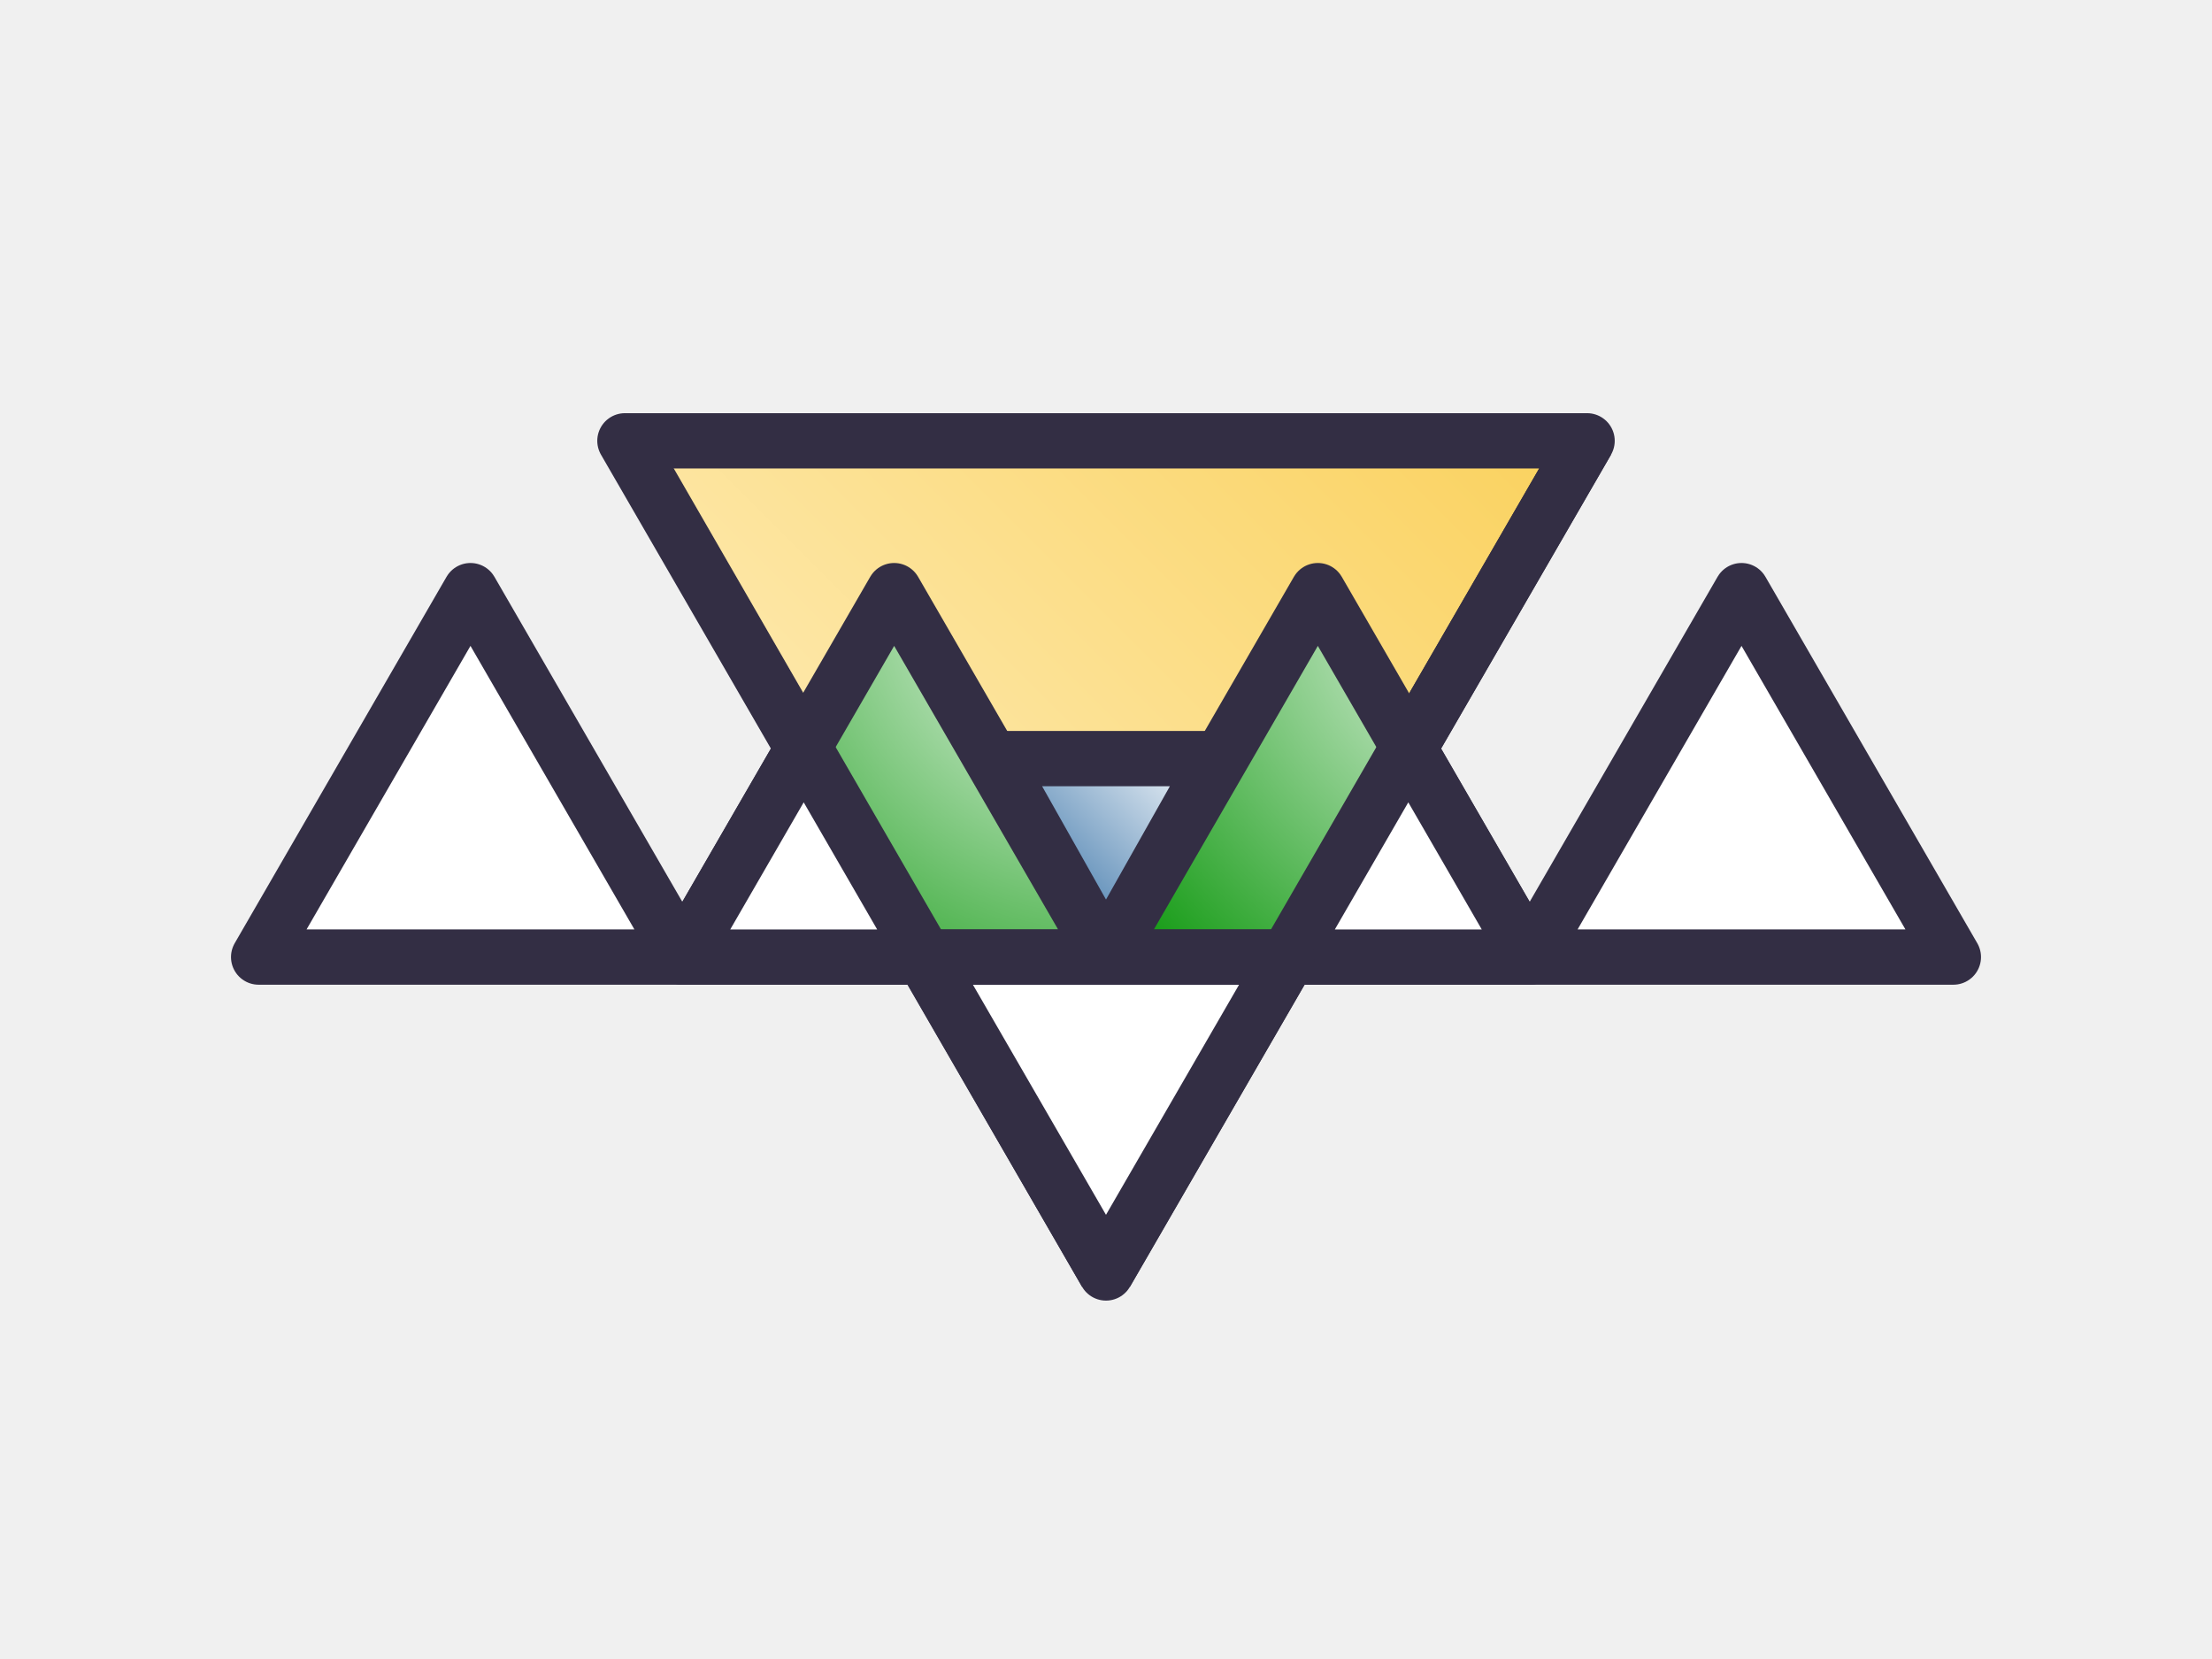
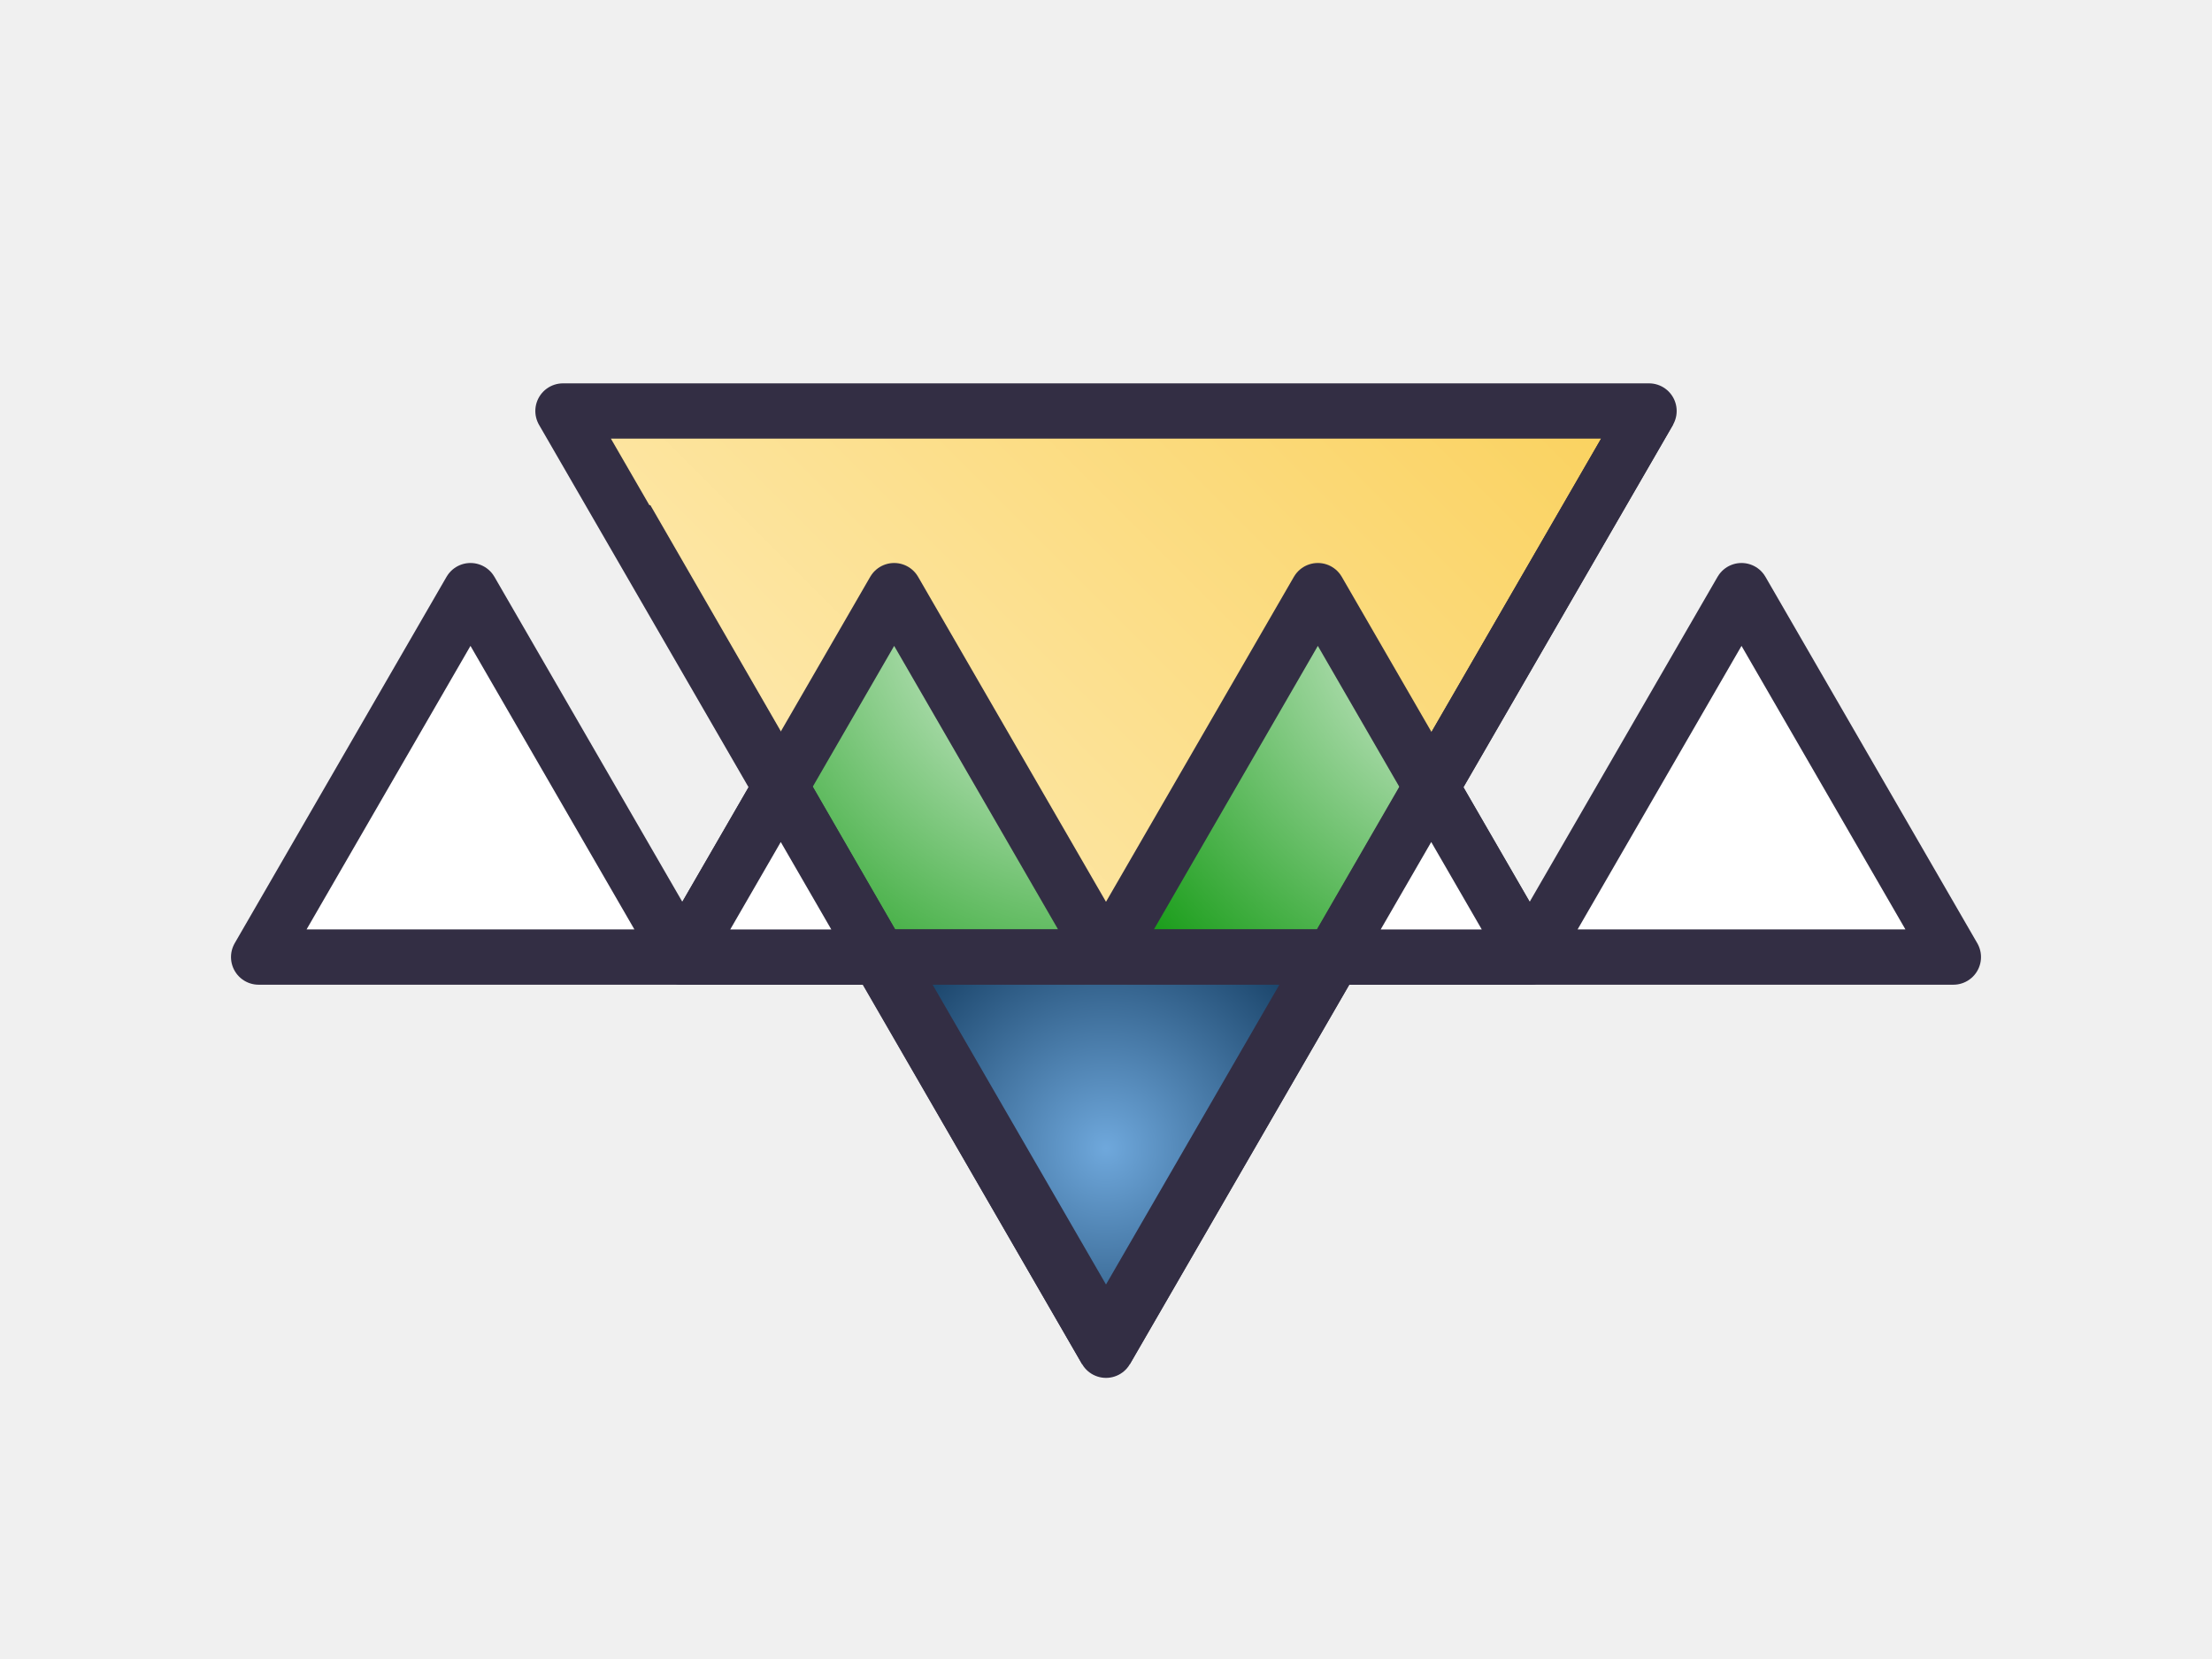
<svg xmlns="http://www.w3.org/2000/svg" version="1.1" viewBox="0.0 0.0 960.0 720.0" fill="none" stroke="none" stroke-linecap="square" stroke-miterlimit="10">
  <clipPath id="p.0">
    <path d="m0 0l960.0 0l0 720.0l-960.0 0l0 -720.0z" clip-rule="nonzero" />
  </clipPath>
  <g clip-path="url(#p.0)">
    <path fill="#000000" fill-opacity="0.0" d="m0 0l960.0 0l0 720.0l-960.0 0z" fill-rule="evenodd" />
    <defs>
-       <linearGradient id="p.1" gradientUnits="userSpaceOnUse" gradientTransform="matrix(-23.46552 0.0 0.0 -23.46552 0.0 0.0)" spreadMethod="pad" x1="-20.455" y1="-32.441" x2="-37.048" y2="-15.848">
+       <linearGradient id="p.1" gradientUnits="userSpaceOnUse" gradientTransform="matrix(-24.93029 0.0 0.0 -24.93029 0.0 0.0)" spreadMethod="pad" x1="-19.254" y1="-32.958" x2="-36.882" y2="-15.33">
        <stop offset="0.0" stop-color="#fff6db" />
        <stop offset="1.0" stop-color="#fad15c" />
      </linearGradient>
    </defs>
-     <path fill="url(#p.1)" d="m688.787 191.32l-208.787 361.134l-208.787 -361.134z" fill-rule="evenodd" />
-     <path stroke="#332e44" stroke-width="24.0" stroke-linejoin="round" stroke-linecap="butt" d="m688.787 191.32l-208.787 361.134l-208.787 -361.134z" fill-rule="evenodd" />
+     <path fill="url(#p.1)" d="m715.669 178.373l-235.669 407.622l-235.669 -407.622z" fill-rule="evenodd" />
+     <path stroke="#332e44" stroke-width="24.0" stroke-linejoin="round" stroke-linecap="butt" d="m715.669 178.373l-235.669 407.622l-235.669 -407.622z" fill-rule="evenodd" />
    <path fill="#ffffff" d="m112.251 415.36l91.937 -159.024l91.937 159.024z" fill-rule="evenodd" />
    <path stroke="#332e44" stroke-width="24.0" stroke-linejoin="round" stroke-linecap="butt" d="m112.251 415.36l91.937 -159.024l91.937 159.024z" fill-rule="evenodd" />
    <defs>
      <radialGradient id="p.2" gradientUnits="userSpaceOnUse" gradientTransform="matrix(15.5917 0.0 0.0 15.5917 0.0 0.0)" spreadMethod="pad" cx="30.786" cy="16.441" fx="30.786" fy="16.441" r="15.592">
        <stop offset="0.0" stop-color="#ffffff" />
        <stop offset="1.0" stop-color="#029302" />
      </radialGradient>
    </defs>
    <path fill="url(#p.2)" d="m296.125 415.36l91.937 -159.024l91.937 159.024z" fill-rule="evenodd" />
    <path stroke="#332e44" stroke-width="24.0" stroke-linejoin="round" stroke-linecap="butt" d="m296.125 415.36l91.937 -159.024l91.937 159.024z" fill-rule="evenodd" />
    <path fill="#ffffff" d="m663.873 415.36l91.937 -159.024l91.937 159.024z" fill-rule="evenodd" />
    <path stroke="#332e44" stroke-width="24.0" stroke-linejoin="round" stroke-linecap="butt" d="m663.873 415.36l91.937 -159.024l91.937 159.024z" fill-rule="evenodd" />
    <defs>
      <radialGradient id="p.3" gradientUnits="userSpaceOnUse" gradientTransform="matrix(15.5917 0.0 0.0 15.5917 0.0 0.0)" spreadMethod="pad" cx="42.579" cy="16.441" fx="42.579" fy="16.441" r="15.592">
        <stop offset="0.0" stop-color="#ffffff" />
        <stop offset="1.0" stop-color="#029302" />
      </radialGradient>
    </defs>
    <path fill="url(#p.3)" d="m479.999 415.36l91.937 -159.024l91.937 159.024z" fill-rule="evenodd" />
    <path stroke="#332e44" stroke-width="24.0" stroke-linejoin="round" stroke-linecap="butt" d="m479.999 415.36l91.937 -159.024l91.937 159.024z" fill-rule="evenodd" />
-     <path fill="#000000" fill-opacity="0.0" d="m271.811 191.604l208.189 360.85" fill-rule="evenodd" />
-     <path stroke="#332e44" stroke-width="24.0" stroke-linejoin="round" stroke-linecap="butt" d="m271.811 191.604l208.189 360.85" fill-rule="evenodd" />
-     <path fill="#000000" fill-opacity="0.0" d="m688.787 191.32l-208.787 361.134" fill-rule="evenodd" />
-     <path stroke="#332e44" stroke-width="24.0" stroke-linejoin="round" stroke-linecap="butt" d="m688.787 191.32l-208.787 361.134" fill-rule="evenodd" />
-     <path fill="#ffffff" d="m296.126 415.375l52.677 -91.15l52.677 91.15z" fill-rule="evenodd" />
-     <path stroke="#332e44" stroke-width="24.0" stroke-linejoin="round" stroke-linecap="butt" d="m296.126 415.375l52.677 -91.15l52.677 91.15z" fill-rule="evenodd" />
-     <path fill="#ffffff" d="m558.52 415.375l52.677 -91.15l52.677 91.15z" fill-rule="evenodd" />
-     <path stroke="#332e44" stroke-width="24.0" stroke-linejoin="round" stroke-linecap="butt" d="m558.52 415.375l52.677 -91.15l52.677 91.15z" fill-rule="evenodd" />
-     <path fill="#ffffff" d="m558.53 415.391l-78.535 135.811l-78.535 -135.811z" fill-rule="evenodd" />
-     <path stroke="#332e44" stroke-width="24.0" stroke-linejoin="round" stroke-linecap="butt" d="m558.53 415.391l-78.535 135.811l-78.535 -135.811z" fill-rule="evenodd" />
+     <path fill="#000000" fill-opacity="0.0" d="m271.811 225.144l208.189 360.85" fill-rule="evenodd" />
+     <path stroke="#332e44" stroke-width="24.0" stroke-linejoin="round" stroke-linecap="butt" d="m271.811 225.144l208.189 360.85" fill-rule="evenodd" />
+     <path fill="#000000" fill-opacity="0.0" d="m715.669 178.373l-235.685 407.622" fill-rule="evenodd" />
+     <path stroke="#332e44" stroke-width="24.0" stroke-linejoin="round" stroke-linecap="butt" d="m715.669 178.373l-235.685 407.622" fill-rule="evenodd" />
+     <path fill="#ffffff" d="m296.126 415.375l42.724 -73.921l42.724 73.921z" fill-rule="evenodd" />
+     <path stroke="#332e44" stroke-width="24.0" stroke-linejoin="round" stroke-linecap="butt" d="m296.126 415.375l42.724 -73.921l42.724 73.921z" fill-rule="evenodd" />
+     <path fill="#ffffff" d="m578.425 415.369l42.724 -73.921l42.724 73.921z" fill-rule="evenodd" />
+     <path stroke="#332e44" stroke-width="24.0" stroke-linejoin="round" stroke-linecap="butt" d="m578.425 415.369l42.724 -73.921l42.724 73.921z" fill-rule="evenodd" />
    <defs>
-       <linearGradient id="p.4" gradientUnits="userSpaceOnUse" gradientTransform="matrix(-11.34873 0.0 0.0 -11.34873 0.0 0.0)" spreadMethod="pad" x1="-42.296" y1="-24.757" x2="-34.271" y2="-32.781">
-         <stop offset="0.0" stop-color="#ffffff" />
-         <stop offset="1.0" stop-color="#0b5394" />
-       </linearGradient>
+       <radialGradient id="p.4" gradientUnits="userSpaceOnUse" gradientTransform="matrix(-11.26796 0.0 0.0 -11.26796 0.0 0.0)" spreadMethod="pad" cx="-42.599" cy="-44.232" fx="-42.599" fy="-44.232" r="11.268">
+         <stop offset="0.0" stop-color="#6fa8dc" />
+         <stop offset="1.0" stop-color="#093053" />
+       </radialGradient>
    </defs>
-     <path fill="url(#p.4)" d="m528.267 329.226l-48.268 85.606l-48.268 -85.606z" fill-rule="evenodd" />
-     <path stroke="#332e44" stroke-width="24.0" stroke-linejoin="round" stroke-linecap="butt" d="m528.267 329.226l-48.268 85.606l-48.268 -85.606z" fill-rule="evenodd" />
+     <path fill="url(#p.4)" d="m576.047 415.36l-96.047 166.079l-96.047 -166.079z" fill-rule="evenodd" />
+     <path stroke="#332e44" stroke-width="24.0" stroke-linejoin="round" stroke-linecap="butt" d="m576.047 415.36l-96.047 166.079l-96.047 -166.079z" fill-rule="evenodd" />
  </g>
</svg>
